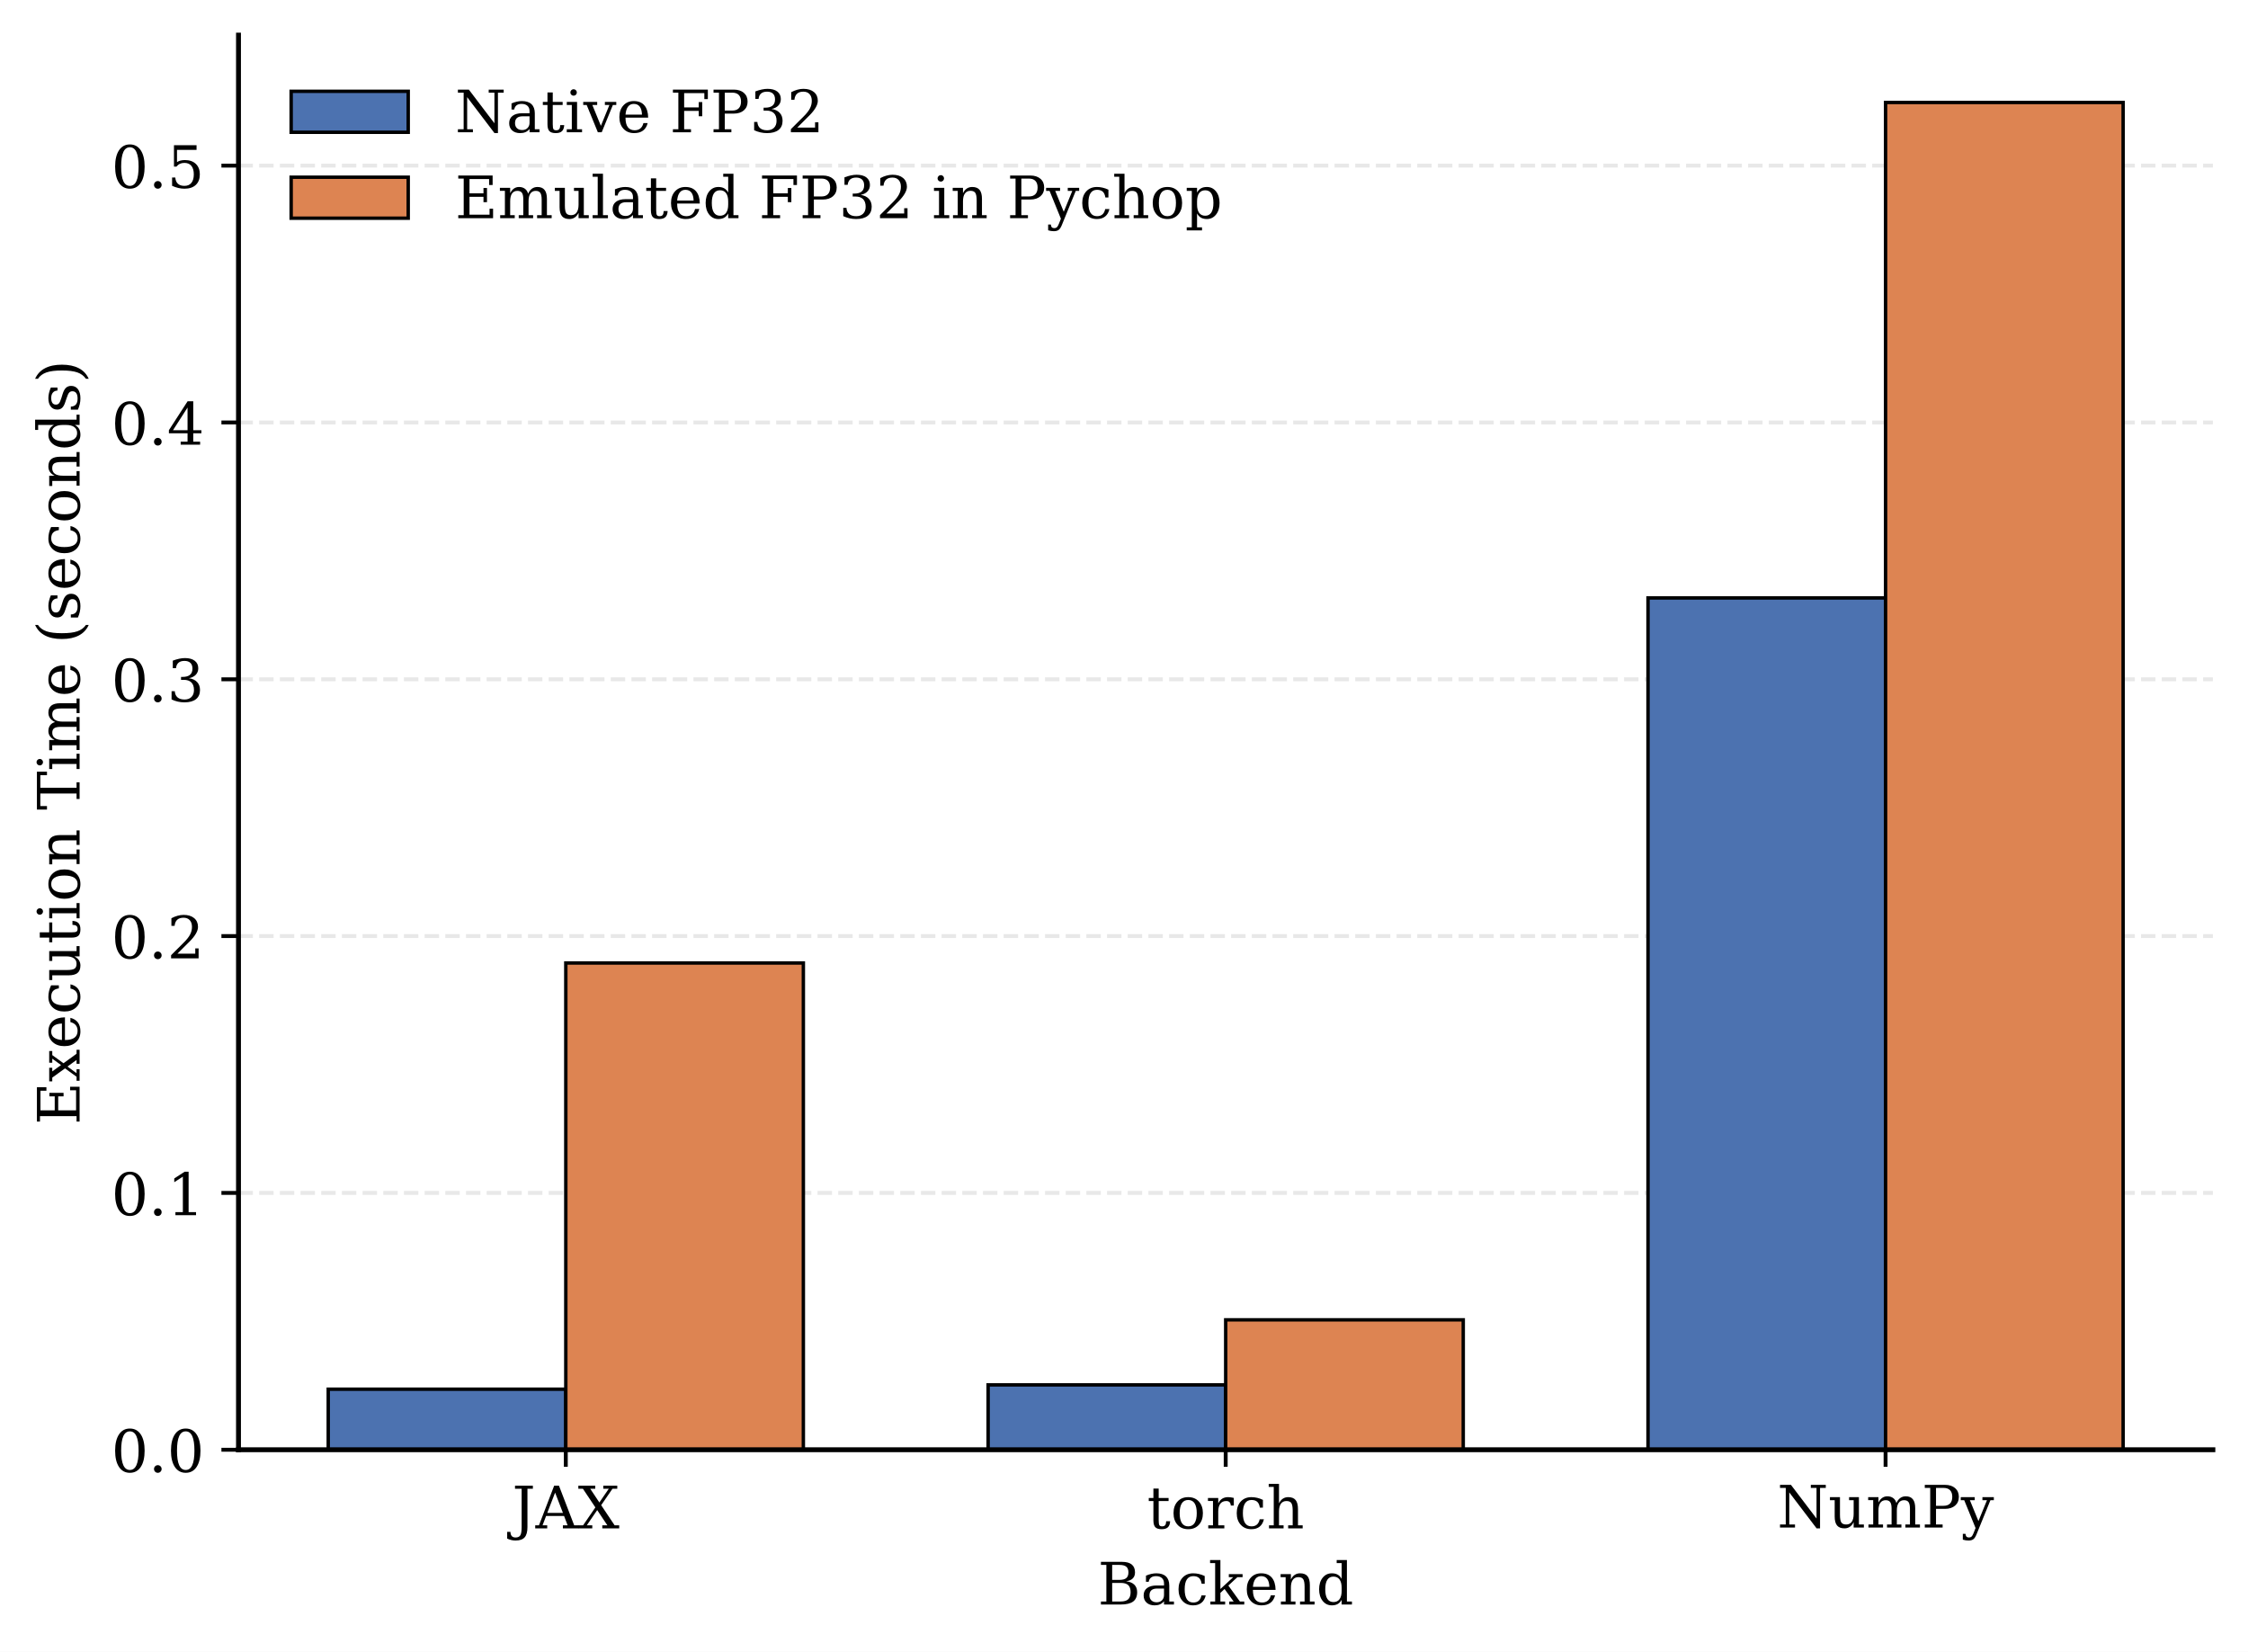
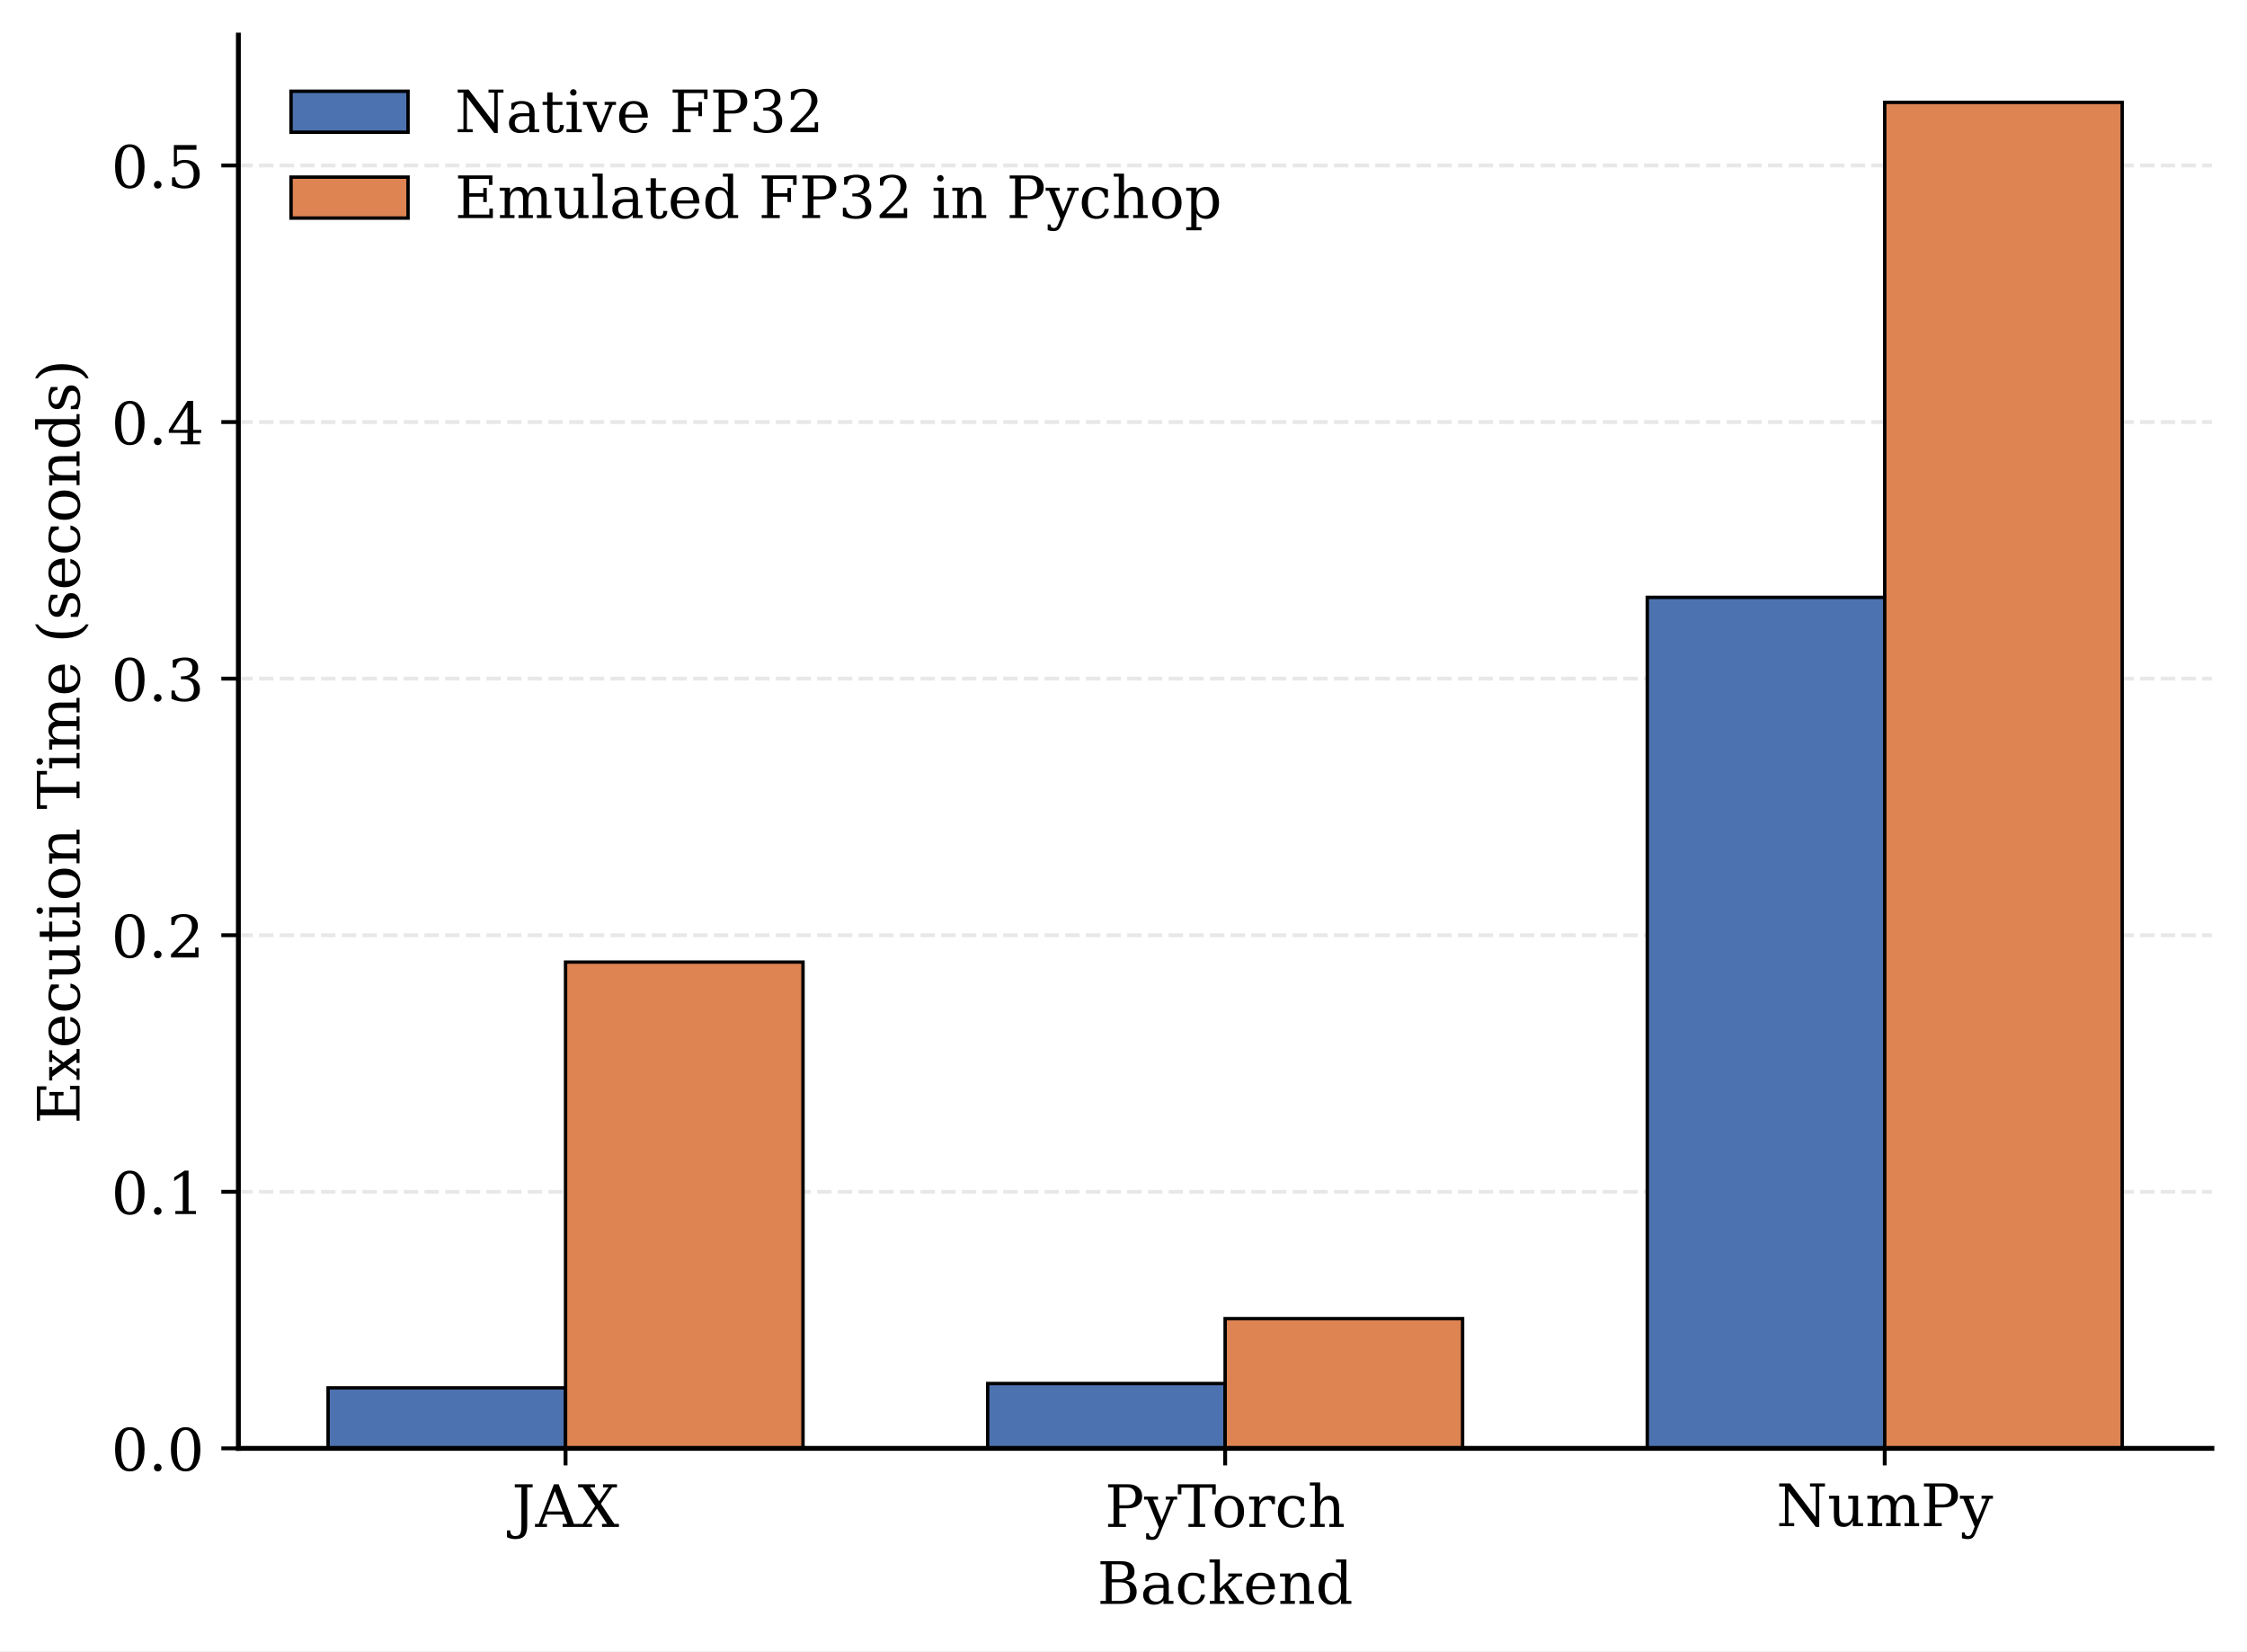
- <svg xmlns="http://www.w3.org/2000/svg" xmlns:xlink="http://www.w3.org/1999/xlink" width="460.907pt" height="338.636pt" viewBox="0 0 460.907 338.636" version="1.1">
+ <svg xmlns="http://www.w3.org/2000/svg" xmlns:xlink="http://www.w3.org/1999/xlink" width="460.907pt" height="338.687pt" viewBox="0 0 460.907 338.687" version="1.1">
  <defs>
    <style type="text/css">*{stroke-linejoin: round; stroke-linecap: butt}</style>
  </defs>
  <g id="figure_1">
    <g id="patch_1">
-       <path d="M 0 338.636  L 460.907 338.636  L 460.907 0  L 0 0  z " style="fill: #ffffff" />
+       <path d="M 0 338.687  L 460.907 338.687  L 460.907 0  L 0 0  z " style="fill: #ffffff" />
    </g>
    <g id="axes_1">
      <g id="patch_2">
-         <path d="M 48.898 297.209  L 453.707 297.209  L 453.707 7.2  L 48.898 7.2  z " style="fill: #ffffff" />
+         <path d="M 48.898 297.089  L 453.707 297.089  L 453.707 7.2  L 48.898 7.2  z " style="fill: #ffffff" />
      </g>
      <g id="matplotlib.axis_1">
        <g id="xtick_1">
          <g id="line2d_1">
            <defs>
-               <path id="m9c5b4230ce" d="M 0 0  L 0 3.5  " style="stroke: #000000; stroke-width: 0.8" />
-             </defs>
-             <g>
-               <use xlink:href="#m9c5b4230ce" x="116.005" y="297.209" style="stroke: #000000; stroke-width: 0.8" />
+               <path id="mca58762e42" d="M 0 0  L 0 3.5  " style="stroke: #000000; stroke-width: 0.8" />
+             </defs>
+             <g>
+               <use xlink:href="#mca58762e42" x="116.005" y="297.089" style="stroke: #000000; stroke-width: 0.8" />
            </g>
          </g>
          <g id="text_1">
-             <g transform="translate(104.9949 313.3269) scale(0.12 -0.12)">
+             <g transform="translate(104.9949 313.2069) scale(0.12 -0.12)">
              <defs>
                <path id="DejaVuSerif-4a" d="M -538 -1119  L -538 -384  L -181 -384  Q -172 -694 -34 -845  Q 103 -997 378 -997  Q 750 -997 897 -762  Q 1044 -528 1044 153  L 1044 4331  L 319 4331  L 319 4666  L 2272 4666  L 2272 4331  L 1678 4331  L 1678 128  Q 1678 -644 1368 -987  Q 1059 -1331 372 -1331  Q 150 -1331 -79 -1278  Q -309 -1225 -538 -1119  z " transform="scale(0.015625)" />
                <path id="DejaVuSerif-41" d="M 1281 1691  L 2994 1691  L 2138 3909  L 1281 1691  z M -38 0  L -38 331  L 372 331  L 2034 4666  L 2559 4666  L 4225 331  L 4684 331  L 4684 0  L 2988 0  L 2988 331  L 3506 331  L 3116 1356  L 1153 1356  L 763 331  L 1275 331  L 1275 0  L -38 0  z " transform="scale(0.015625)" />
                <path id="DejaVuSerif-58" d="M 2119 1997  L 978 331  L 1581 331  L 1581 0  L 38 0  L 38 331  L 575 331  L 1919 2291  L 556 4331  L 56 4331  L 56 4666  L 1906 4666  L 1906 4331  L 1356 4331  L 2356 2828  L 3384 4331  L 2784 4331  L 2784 4666  L 4313 4666  L 4313 4331  L 3788 4331  L 2553 2534  L 4025 331  L 4525 331  L 4525 0  L 2675 0  L 2675 331  L 3231 331  L 2119 1997  z " transform="scale(0.015625)" />
              </defs>
              <use xlink:href="#DejaVuSerif-4a" />
              <use xlink:href="#DejaVuSerif-41" transform="translate(40.08789 0)" />
              <use xlink:href="#DejaVuSerif-58" transform="translate(112.3047 0)" />
            </g>
          </g>
        </g>
        <g id="xtick_2">
          <g id="line2d_2">
            <g>
-               <use xlink:href="#m9c5b4230ce" x="251.302" y="297.209" style="stroke: #000000; stroke-width: 0.8" />
+               <use xlink:href="#mca58762e42" x="251.302" y="297.089" style="stroke: #000000; stroke-width: 0.8" />
            </g>
          </g>
          <g id="text_2">
-             <g transform="translate(235.1866 313.3269) scale(0.12 -0.12)">
-               <defs>
-                 <path id="DejaVuSerif-74" d="M 691 2988  L 184 2988  L 184 3322  L 691 3322  L 691 4353  L 1269 4353  L 1269 3322  L 2350 3322  L 2350 2988  L 1269 2988  L 1269 878  Q 1269 456 1350 337  Q 1431 219 1650 219  Q 1875 219 1978 351  Q 2081 484 2088 781  L 2522 781  Q 2497 328 2275 118  Q 2053 -91 1600 -91  Q 1103 -91 897 129  Q 691 350 691 878  L 691 2988  z " transform="scale(0.015625)" />
+             <g transform="translate(226.6337 313.2069) scale(0.12 -0.12)">
+               <defs>
+                 <path id="DejaVuSerif-50" d="M 1581 2375  L 2406 2375  Q 2872 2375 3115 2626  Q 3359 2878 3359 3353  Q 3359 3831 3115 4081  Q 2872 4331 2406 4331  L 1581 4331  L 1581 2375  z M 353 0  L 353 331  L 947 331  L 947 4331  L 353 4331  L 353 4666  L 2559 4666  Q 3259 4666 3668 4311  Q 4078 3956 4078 3353  Q 4078 2753 3668 2397  Q 3259 2041 2559 2041  L 1581 2041  L 1581 331  L 2303 331  L 2303 0  L 353 0  z " transform="scale(0.015625)" />
+                 <path id="DejaVuSerif-79" d="M 1381 -609  L 1600 -56  L 359 2988  L -19 2988  L -19 3322  L 1509 3322  L 1509 2988  L 978 2988  L 1913 703  L 2847 2988  L 2350 2988  L 2350 3322  L 3597 3322  L 3597 2988  L 3225 2988  L 1703 -750  Q 1547 -1138 1356 -1280  Q 1166 -1422 819 -1422  Q 672 -1422 517 -1397  Q 363 -1372 206 -1325  L 206 -691  L 500 -691  Q 519 -903 608 -995  Q 697 -1088 884 -1088  Q 1056 -1088 1161 -992  Q 1266 -897 1381 -609  z " transform="scale(0.015625)" />
+                 <path id="DejaVuSerif-54" d="M 1222 0  L 1222 331  L 1819 331  L 1819 4294  L 447 4294  L 447 3566  L 63 3566  L 63 4666  L 4206 4666  L 4206 3566  L 3822 3566  L 3822 4294  L 2450 4294  L 2450 331  L 3047 331  L 3047 0  L 1222 0  z " transform="scale(0.015625)" />
                <path id="DejaVuSerif-6f" d="M 1925 219  Q 2388 219 2623 584  Q 2859 950 2859 1663  Q 2859 2375 2623 2739  Q 2388 3103 1925 3103  Q 1463 3103 1227 2739  Q 991 2375 991 1663  Q 991 950 1228 584  Q 1466 219 1925 219  z M 1925 -91  Q 1200 -91 759 389  Q 319 869 319 1663  Q 319 2456 758 2934  Q 1197 3413 1925 3413  Q 2653 3413 3092 2934  Q 3531 2456 3531 1663  Q 3531 869 3092 389  Q 2653 -91 1925 -91  z " transform="scale(0.015625)" />
                <path id="DejaVuSerif-72" d="M 3059 3328  L 3059 2497  L 2728 2497  Q 2713 2744 2591 2866  Q 2469 2988 2234 2988  Q 1809 2988 1582 2694  Q 1356 2400 1356 1850  L 1356 331  L 2022 331  L 2022 0  L 263 0  L 263 331  L 781 331  L 781 2994  L 231 2994  L 231 3322  L 1356 3322  L 1356 2731  Q 1525 3078 1790 3245  Q 2056 3413 2438 3413  Q 2578 3413 2733 3391  Q 2888 3369 3059 3328  z " transform="scale(0.015625)" />
                <path id="DejaVuSerif-63" d="M 3291 997  Q 3169 466 2822 187  Q 2475 -91 1925 -91  Q 1200 -91 759 389  Q 319 869 319 1663  Q 319 2459 759 2936  Q 1200 3413 1925 3413  Q 2241 3413 2553 3339  Q 2866 3266 3181 3116  L 3181 2266  L 2847 2266  Q 2781 2703 2561 2903  Q 2341 3103 1931 3103  Q 1466 3103 1228 2742  Q 991 2381 991 1663  Q 991 944 1227 581  Q 1463 219 1931 219  Q 2303 219 2525 412  Q 2747 606 2828 997  L 3291 997  z " transform="scale(0.015625)" />
                <path id="DejaVuSerif-68" d="M 263 0  L 263 331  L 781 331  L 781 4531  L 231 4531  L 231 4863  L 1356 4863  L 1356 2731  Q 1516 3069 1770 3241  Q 2025 3413 2363 3413  Q 2913 3413 3172 3097  Q 3431 2781 3431 2113  L 3431 331  L 3944 331  L 3944 0  L 2356 0  L 2356 331  L 2853 331  L 2853 1931  Q 2853 2541 2704 2764  Q 2556 2988 2175 2988  Q 1775 2988 1565 2697  Q 1356 2406 1356 1850  L 1356 331  L 1856 331  L 1856 0  L 263 0  z " transform="scale(0.015625)" />
              </defs>
-               <use xlink:href="#DejaVuSerif-74" />
-               <use xlink:href="#DejaVuSerif-6f" transform="translate(40.18555 0)" />
-               <use xlink:href="#DejaVuSerif-72" transform="translate(100.3906 0)" />
-               <use xlink:href="#DejaVuSerif-63" transform="translate(148.1934 0)" />
-               <use xlink:href="#DejaVuSerif-68" transform="translate(204.1992 0)" />
+               <use xlink:href="#DejaVuSerif-50" />
+               <use xlink:href="#DejaVuSerif-79" transform="translate(67.28516 0)" />
+               <use xlink:href="#DejaVuSerif-54" transform="translate(123.7793 0)" />
+               <use xlink:href="#DejaVuSerif-6f" transform="translate(182.7285 0)" />
+               <use xlink:href="#DejaVuSerif-72" transform="translate(242.9336 0)" />
+               <use xlink:href="#DejaVuSerif-63" transform="translate(290.7363 0)" />
+               <use xlink:href="#DejaVuSerif-68" transform="translate(346.7422 0)" />
            </g>
          </g>
        </g>
        <g id="xtick_3">
          <g id="line2d_3">
            <g>
-               <use xlink:href="#m9c5b4230ce" x="386.599" y="297.209" style="stroke: #000000; stroke-width: 0.8" />
+               <use xlink:href="#mca58762e42" x="386.599" y="297.089" style="stroke: #000000; stroke-width: 0.8" />
            </g>
          </g>
          <g id="text_3">
-             <g transform="translate(364.3685 313.1562) scale(0.12 -0.12)">
+             <g transform="translate(364.3685 313.0362) scale(0.12 -0.12)">
              <defs>
                <path id="DejaVuSerif-4e" d="M 313 0  L 313 331  L 941 331  L 941 4331  L 313 4331  L 313 4666  L 1509 4666  L 4306 984  L 4306 4331  L 3681 4331  L 3681 4666  L 5319 4666  L 5319 4331  L 4691 4331  L 4691 -91  L 4313 -91  L 1325 3841  L 1325 331  L 1953 331  L 1953 0  L 313 0  z " transform="scale(0.015625)" />
                <path id="DejaVuSerif-75" d="M 2266 3322  L 3341 3322  L 3341 331  L 3884 331  L 3884 0  L 2766 0  L 2766 588  Q 2606 256 2353 82  Q 2100 -91 1766 -91  Q 1213 -91 952 223  Q 691 538 691 1209  L 691 2988  L 172 2988  L 172 3322  L 1269 3322  L 1269 1388  Q 1269 781 1417 556  Q 1566 331 1947 331  Q 2347 331 2556 625  Q 2766 919 2766 1478  L 2766 2988  L 2266 2988  L 2266 3322  z " transform="scale(0.015625)" />
                <path id="DejaVuSerif-6d" d="M 3316 2675  Q 3481 3041 3739 3227  Q 3997 3413 4341 3413  Q 4863 3413 5119 3089  Q 5375 2766 5375 2113  L 5375 331  L 5894 331  L 5894 0  L 4300 0  L 4300 331  L 4800 331  L 4800 2047  Q 4800 2556 4650 2772  Q 4500 2988 4153 2988  Q 3769 2988 3567 2697  Q 3366 2406 3366 1850  L 3366 331  L 3866 331  L 3866 0  L 2291 0  L 2291 331  L 2791 331  L 2791 2069  Q 2791 2566 2641 2777  Q 2491 2988 2144 2988  Q 1759 2988 1557 2697  Q 1356 2406 1356 1850  L 1356 331  L 1856 331  L 1856 0  L 263 0  L 263 331  L 781 331  L 781 2994  L 231 2994  L 231 3322  L 1356 3322  L 1356 2731  Q 1516 3063 1762 3238  Q 2009 3413 2322 3413  Q 2709 3413 2968 3220  Q 3228 3028 3316 2675  z " transform="scale(0.015625)" />
-                 <path id="DejaVuSerif-50" d="M 1581 2375  L 2406 2375  Q 2872 2375 3115 2626  Q 3359 2878 3359 3353  Q 3359 3831 3115 4081  Q 2872 4331 2406 4331  L 1581 4331  L 1581 2375  z M 353 0  L 353 331  L 947 331  L 947 4331  L 353 4331  L 353 4666  L 2559 4666  Q 3259 4666 3668 4311  Q 4078 3956 4078 3353  Q 4078 2753 3668 2397  Q 3259 2041 2559 2041  L 1581 2041  L 1581 331  L 2303 331  L 2303 0  L 353 0  z " transform="scale(0.015625)" />
-                 <path id="DejaVuSerif-79" d="M 1381 -609  L 1600 -56  L 359 2988  L -19 2988  L -19 3322  L 1509 3322  L 1509 2988  L 978 2988  L 1913 703  L 2847 2988  L 2350 2988  L 2350 3322  L 3597 3322  L 3597 2988  L 3225 2988  L 1703 -750  Q 1547 -1138 1356 -1280  Q 1166 -1422 819 -1422  Q 672 -1422 517 -1397  Q 363 -1372 206 -1325  L 206 -691  L 500 -691  Q 519 -903 608 -995  Q 697 -1088 884 -1088  Q 1056 -1088 1161 -992  Q 1266 -897 1381 -609  z " transform="scale(0.015625)" />
              </defs>
              <use xlink:href="#DejaVuSerif-4e" />
              <use xlink:href="#DejaVuSerif-75" transform="translate(87.5 0)" />
              <use xlink:href="#DejaVuSerif-6d" transform="translate(151.9043 0)" />
              <use xlink:href="#DejaVuSerif-50" transform="translate(246.7285 0)" />
              <use xlink:href="#DejaVuSerif-79" transform="translate(314.0137 0)" />
            </g>
          </g>
        </g>
        <g id="text_4">
-           <g transform="translate(225.0634 328.9406) scale(0.12 -0.12)">
+           <g transform="translate(225.0634 328.9912) scale(0.12 -0.12)">
            <defs>
              <path id="DejaVuSerif-42" d="M 1581 331  L 2516 331  Q 3078 331 3337 575  Q 3597 819 3597 1350  Q 3597 1878 3339 2120  Q 3081 2363 2516 2363  L 1581 2363  L 1581 331  z M 1581 2694  L 2375 2694  Q 2888 2694 3123 2891  Q 3359 3088 3359 3513  Q 3359 3941 3123 4136  Q 2888 4331 2375 4331  L 1581 4331  L 1581 2694  z M 353 0  L 353 331  L 947 331  L 947 4331  L 353 4331  L 353 4666  L 2656 4666  Q 3363 4666 3720 4377  Q 4078 4088 4078 3513  Q 4078 3097 3829 2850  Q 3581 2603 3103 2547  Q 3697 2472 4005 2167  Q 4313 1863 4313 1350  Q 4313 656 3875 328  Q 3438 0 2509 0  L 353 0  z " transform="scale(0.015625)" />
              <path id="DejaVuSerif-61" d="M 2547 1044  L 2547 1747  L 1806 1747  Q 1378 1747 1168 1562  Q 959 1378 959 997  Q 959 650 1171 447  Q 1384 244 1747 244  Q 2106 244 2326 466  Q 2547 688 2547 1044  z M 3122 2075  L 3122 331  L 3634 331  L 3634 0  L 2547 0  L 2547 359  Q 2356 128 2106 18  Q 1856 -91 1522 -91  Q 969 -91 644 203  Q 319 497 319 997  Q 319 1513 691 1797  Q 1063 2081 1741 2081  L 2547 2081  L 2547 2309  Q 2547 2688 2317 2895  Q 2088 3103 1672 3103  Q 1328 3103 1125 2947  Q 922 2791 872 2484  L 575 2484  L 575 3156  Q 875 3284 1158 3348  Q 1441 3413 1709 3413  Q 2400 3413 2761 3070  Q 3122 2728 3122 2075  z " transform="scale(0.015625)" />
              <path id="DejaVuSerif-6b" d="M 1831 0  L 219 0  L 219 331  L 738 331  L 738 4531  L 184 4531  L 184 4863  L 1313 4863  L 1313 1697  L 2713 2988  L 2234 2988  L 2234 3322  L 3738 3322  L 3738 2988  L 3169 2988  L 2181 2075  L 3444 331  L 3922 331  L 3922 0  L 2284 0  L 2284 331  L 2759 331  L 1766 1697  L 1313 1275  L 1313 331  L 1831 331  L 1831 0  z " transform="scale(0.015625)" />
              <path id="DejaVuSerif-65" d="M 3469 1600  L 991 1600  L 991 1575  Q 991 903 1244 561  Q 1497 219 1991 219  Q 2369 219 2611 417  Q 2853 616 2950 1006  L 3413 1006  Q 3275 459 2904 184  Q 2534 -91 1931 -91  Q 1203 -91 761 389  Q 319 869 319 1663  Q 319 2450 753 2931  Q 1188 3413 1894 3413  Q 2647 3413 3050 2948  Q 3453 2484 3469 1600  z M 2791 1931  Q 2772 2513 2545 2808  Q 2319 3103 1894 3103  Q 1497 3103 1269 2806  Q 1041 2509 991 1931  L 2791 1931  z " transform="scale(0.015625)" />
              <path id="DejaVuSerif-6e" d="M 263 0  L 263 331  L 781 331  L 781 2988  L 231 2988  L 231 3322  L 1356 3322  L 1356 2731  Q 1516 3069 1770 3241  Q 2025 3413 2363 3413  Q 2913 3413 3172 3097  Q 3431 2781 3431 2113  L 3431 331  L 3944 331  L 3944 0  L 2356 0  L 2356 331  L 2853 331  L 2853 1931  Q 2853 2541 2703 2767  Q 2553 2994 2175 2994  Q 1775 2994 1565 2701  Q 1356 2409 1356 1850  L 1356 331  L 1856 331  L 1856 0  L 263 0  z " transform="scale(0.015625)" />
              <path id="DejaVuSerif-64" d="M 3359 331  L 3909 331  L 3909 0  L 2784 0  L 2784 519  Q 2616 206 2355 57  Q 2094 -91 1709 -91  Q 1097 -91 708 395  Q 319 881 319 1663  Q 319 2444 706 2928  Q 1094 3413 1709 3413  Q 2094 3413 2355 3264  Q 2616 3116 2784 2803  L 2784 4531  L 2241 4531  L 2241 4863  L 3359 4863  L 3359 331  z M 2784 1497  L 2784 1825  Q 2784 2422 2554 2737  Q 2325 3053 1888 3053  Q 1444 3053 1217 2703  Q 991 2353 991 1663  Q 991 975 1217 622  Q 1444 269 1888 269  Q 2325 269 2554 583  Q 2784 897 2784 1497  z " transform="scale(0.015625)" />
            </defs>
            <use xlink:href="#DejaVuSerif-42" />
            <use xlink:href="#DejaVuSerif-61" transform="translate(73.48633 0)" />
            <use xlink:href="#DejaVuSerif-63" transform="translate(133.1055 0)" />
            <use xlink:href="#DejaVuSerif-6b" transform="translate(189.1113 0)" />
            <use xlink:href="#DejaVuSerif-65" transform="translate(249.707 0)" />
            <use xlink:href="#DejaVuSerif-6e" transform="translate(308.8867 0)" />
            <use xlink:href="#DejaVuSerif-64" transform="translate(373.291 0)" />
          </g>
        </g>
      </g>
      <g id="matplotlib.axis_2">
        <g id="ytick_1">
          <g id="line2d_4">
-             <path d="M 48.898 297.209  L 453.707 297.209  " clip-path="url(#p62192703bf)" style="fill: none; stroke-dasharray: 2.96,1.28; stroke-dashoffset: 0; stroke: #b0b0b0; stroke-opacity: 0.3; stroke-width: 0.8" />
+             <path d="M 48.898 297.089  L 453.707 297.089  " clip-path="url(#p56935d46c3)" style="fill: none; stroke-dasharray: 2.96,1.28; stroke-dashoffset: 0; stroke: #b0b0b0; stroke-opacity: 0.3; stroke-width: 0.8" />
          </g>
          <g id="line2d_5">
            <defs>
-               <path id="m3612849a35" d="M 0 0  L -3.5 0  " style="stroke: #000000; stroke-width: 0.8" />
-             </defs>
-             <g>
-               <use xlink:href="#m3612849a35" x="48.898" y="297.209" style="stroke: #000000; stroke-width: 0.8" />
+               <path id="mc670179c42" d="M 0 0  L -3.5 0  " style="stroke: #000000; stroke-width: 0.8" />
+             </defs>
+             <g>
+               <use xlink:href="#mc670179c42" x="48.898" y="297.089" style="stroke: #000000; stroke-width: 0.8" />
            </g>
          </g>
          <g id="text_5">
-             <g transform="translate(22.81375 301.7678) scale(0.12 -0.12)">
+             <g transform="translate(22.81375 301.6478) scale(0.12 -0.12)">
              <defs>
                <path id="DejaVuSerif-30" d="M 2034 219  Q 2513 219 2750 744  Q 2988 1269 2988 2328  Q 2988 3391 2750 3916  Q 2513 4441 2034 4441  Q 1556 4441 1318 3916  Q 1081 3391 1081 2328  Q 1081 1269 1318 744  Q 1556 219 2034 219  z M 2034 -91  Q 1275 -91 848 546  Q 422 1184 422 2328  Q 422 3475 848 4112  Q 1275 4750 2034 4750  Q 2797 4750 3222 4112  Q 3647 3475 3647 2328  Q 3647 1184 3222 546  Q 2797 -91 2034 -91  z " transform="scale(0.015625)" />
                <path id="DejaVuSerif-2e" d="M 603 325  Q 603 500 722 622  Q 841 744 1019 744  Q 1191 744 1312 622  Q 1434 500 1434 325  Q 1434 153 1312 31  Q 1191 -91 1019 -91  Q 841 -91 722 29  Q 603 150 603 325  z " transform="scale(0.015625)" />
              </defs>
              <use xlink:href="#DejaVuSerif-30" />
              <use xlink:href="#DejaVuSerif-2e" transform="translate(63.62305 0)" />
              <use xlink:href="#DejaVuSerif-30" transform="translate(95.41016 0)" />
            </g>
          </g>
        </g>
        <g id="ytick_2">
          <g id="line2d_6">
-             <path d="M 48.898 244.558  L 453.707 244.558  " clip-path="url(#p62192703bf)" style="fill: none; stroke-dasharray: 2.96,1.28; stroke-dashoffset: 0; stroke: #b0b0b0; stroke-opacity: 0.3; stroke-width: 0.8" />
+             <path d="M 48.898 244.46  L 453.707 244.46  " clip-path="url(#p56935d46c3)" style="fill: none; stroke-dasharray: 2.96,1.28; stroke-dashoffset: 0; stroke: #b0b0b0; stroke-opacity: 0.3; stroke-width: 0.8" />
          </g>
          <g id="line2d_7">
            <g>
-               <use xlink:href="#m3612849a35" x="48.898" y="244.558" style="stroke: #000000; stroke-width: 0.8" />
+               <use xlink:href="#mc670179c42" x="48.898" y="244.46" style="stroke: #000000; stroke-width: 0.8" />
            </g>
          </g>
          <g id="text_6">
-             <g transform="translate(22.81375 249.1174) scale(0.12 -0.12)">
+             <g transform="translate(22.81375 249.0192) scale(0.12 -0.12)">
              <defs>
                <path id="DejaVuSerif-31" d="M 909 0  L 909 331  L 1722 331  L 1722 4213  L 781 3603  L 781 4013  L 1919 4750  L 2350 4750  L 2350 331  L 3163 331  L 3163 0  L 909 0  z " transform="scale(0.015625)" />
              </defs>
              <use xlink:href="#DejaVuSerif-30" />
              <use xlink:href="#DejaVuSerif-2e" transform="translate(63.62305 0)" />
              <use xlink:href="#DejaVuSerif-31" transform="translate(95.41016 0)" />
            </g>
          </g>
        </g>
        <g id="ytick_3">
          <g id="line2d_8">
-             <path d="M 48.898 191.908  L 453.707 191.908  " clip-path="url(#p62192703bf)" style="fill: none; stroke-dasharray: 2.96,1.28; stroke-dashoffset: 0; stroke: #b0b0b0; stroke-opacity: 0.3; stroke-width: 0.8" />
+             <path d="M 48.898 191.831  L 453.707 191.831  " clip-path="url(#p56935d46c3)" style="fill: none; stroke-dasharray: 2.96,1.28; stroke-dashoffset: 0; stroke: #b0b0b0; stroke-opacity: 0.3; stroke-width: 0.8" />
          </g>
          <g id="line2d_9">
            <g>
-               <use xlink:href="#m3612849a35" x="48.898" y="191.908" style="stroke: #000000; stroke-width: 0.8" />
+               <use xlink:href="#mc670179c42" x="48.898" y="191.831" style="stroke: #000000; stroke-width: 0.8" />
            </g>
          </g>
          <g id="text_7">
-             <g transform="translate(22.81375 196.4669) scale(0.12 -0.12)">
+             <g transform="translate(22.81375 196.3905) scale(0.12 -0.12)">
              <defs>
                <path id="DejaVuSerif-32" d="M 819 3553  L 469 3553  L 469 4384  Q 803 4563 1142 4656  Q 1481 4750 1806 4750  Q 2534 4750 2956 4397  Q 3378 4044 3378 3438  Q 3378 2753 2422 1800  Q 2347 1728 2309 1691  L 1131 513  L 3078 513  L 3078 1088  L 3444 1088  L 3444 0  L 434 0  L 434 341  L 1850 1753  Q 2319 2222 2519 2614  Q 2719 3006 2719 3438  Q 2719 3909 2473 4175  Q 2228 4441 1797 4441  Q 1350 4441 1106 4219  Q 863 3997 819 3553  z " transform="scale(0.015625)" />
              </defs>
              <use xlink:href="#DejaVuSerif-30" />
              <use xlink:href="#DejaVuSerif-2e" transform="translate(63.62305 0)" />
              <use xlink:href="#DejaVuSerif-32" transform="translate(95.41016 0)" />
            </g>
          </g>
        </g>
        <g id="ytick_4">
          <g id="line2d_10">
-             <path d="M 48.898 139.257  L 453.707 139.257  " clip-path="url(#p62192703bf)" style="fill: none; stroke-dasharray: 2.96,1.28; stroke-dashoffset: 0; stroke: #b0b0b0; stroke-opacity: 0.3; stroke-width: 0.8" />
+             <path d="M 48.898 139.203  L 453.707 139.203  " clip-path="url(#p56935d46c3)" style="fill: none; stroke-dasharray: 2.96,1.28; stroke-dashoffset: 0; stroke: #b0b0b0; stroke-opacity: 0.3; stroke-width: 0.8" />
          </g>
          <g id="line2d_11">
            <g>
-               <use xlink:href="#m3612849a35" x="48.898" y="139.257" style="stroke: #000000; stroke-width: 0.8" />
+               <use xlink:href="#mc670179c42" x="48.898" y="139.203" style="stroke: #000000; stroke-width: 0.8" />
            </g>
          </g>
          <g id="text_8">
-             <g transform="translate(22.81375 143.8165) scale(0.12 -0.12)">
+             <g transform="translate(22.81375 143.7619) scale(0.12 -0.12)">
              <defs>
                <path id="DejaVuSerif-33" d="M 622 4469  Q 988 4606 1323 4678  Q 1659 4750 1953 4750  Q 2638 4750 3022 4454  Q 3406 4159 3406 3634  Q 3406 3213 3140 2930  Q 2875 2647 2388 2547  Q 2963 2466 3280 2130  Q 3597 1794 3597 1259  Q 3597 606 3158 257  Q 2719 -91 1894 -91  Q 1528 -91 1179 -12  Q 831 66 488 225  L 488 1131  L 838 1131  Q 869 681 1141 450  Q 1413 219 1906 219  Q 2384 219 2661 495  Q 2938 772 2938 1253  Q 2938 1803 2653 2086  Q 2369 2369 1819 2369  L 1522 2369  L 1522 2688  L 1678 2688  Q 2225 2688 2498 2914  Q 2772 3141 2772 3597  Q 2772 4006 2547 4223  Q 2322 4441 1900 4441  Q 1478 4441 1245 4241  Q 1013 4041 972 3647  L 622 3647  L 622 4469  z " transform="scale(0.015625)" />
              </defs>
              <use xlink:href="#DejaVuSerif-30" />
              <use xlink:href="#DejaVuSerif-2e" transform="translate(63.62305 0)" />
              <use xlink:href="#DejaVuSerif-33" transform="translate(95.41016 0)" />
            </g>
          </g>
        </g>
        <g id="ytick_5">
          <g id="line2d_12">
-             <path d="M 48.898 86.607  L 453.707 86.607  " clip-path="url(#p62192703bf)" style="fill: none; stroke-dasharray: 2.96,1.28; stroke-dashoffset: 0; stroke: #b0b0b0; stroke-opacity: 0.3; stroke-width: 0.8" />
+             <path d="M 48.898 86.574  L 453.707 86.574  " clip-path="url(#p56935d46c3)" style="fill: none; stroke-dasharray: 2.96,1.28; stroke-dashoffset: 0; stroke: #b0b0b0; stroke-opacity: 0.3; stroke-width: 0.8" />
          </g>
          <g id="line2d_13">
            <g>
-               <use xlink:href="#m3612849a35" x="48.898" y="86.607" style="stroke: #000000; stroke-width: 0.8" />
+               <use xlink:href="#mc670179c42" x="48.898" y="86.574" style="stroke: #000000; stroke-width: 0.8" />
            </g>
          </g>
          <g id="text_9">
-             <g transform="translate(22.81375 91.16607) scale(0.12 -0.12)">
+             <g transform="translate(22.81375 91.13321) scale(0.12 -0.12)">
              <defs>
                <path id="DejaVuSerif-34" d="M 2234 1581  L 2234 4063  L 641 1581  L 2234 1581  z M 3609 0  L 1484 0  L 1484 331  L 2234 331  L 2234 1247  L 197 1247  L 197 1588  L 2241 4750  L 2859 4750  L 2859 1581  L 3750 1581  L 3750 1247  L 2859 1247  L 2859 331  L 3609 331  L 3609 0  z " transform="scale(0.015625)" />
              </defs>
              <use xlink:href="#DejaVuSerif-30" />
              <use xlink:href="#DejaVuSerif-2e" transform="translate(63.62305 0)" />
              <use xlink:href="#DejaVuSerif-34" transform="translate(95.41016 0)" />
            </g>
          </g>
        </g>
        <g id="ytick_6">
          <g id="line2d_14">
-             <path d="M 48.898 33.957  L 453.707 33.957  " clip-path="url(#p62192703bf)" style="fill: none; stroke-dasharray: 2.96,1.28; stroke-dashoffset: 0; stroke: #b0b0b0; stroke-opacity: 0.3; stroke-width: 0.8" />
+             <path d="M 48.898 33.945  L 453.707 33.945  " clip-path="url(#p56935d46c3)" style="fill: none; stroke-dasharray: 2.96,1.28; stroke-dashoffset: 0; stroke: #b0b0b0; stroke-opacity: 0.3; stroke-width: 0.8" />
          </g>
          <g id="line2d_15">
            <g>
-               <use xlink:href="#m3612849a35" x="48.898" y="33.957" style="stroke: #000000; stroke-width: 0.8" />
+               <use xlink:href="#mc670179c42" x="48.898" y="33.945" style="stroke: #000000; stroke-width: 0.8" />
            </g>
          </g>
          <g id="text_10">
-             <g transform="translate(22.81375 38.51563) scale(0.12 -0.12)">
+             <g transform="translate(22.81375 38.50456) scale(0.12 -0.12)">
              <defs>
                <path id="DejaVuSerif-35" d="M 3219 4666  L 3219 4153  L 1081 4153  L 1081 2816  Q 1244 2928 1461 2984  Q 1678 3041 1947 3041  Q 2703 3041 3140 2622  Q 3578 2203 3578 1478  Q 3578 738 3136 323  Q 2694 -91 1894 -91  Q 1572 -91 1234 -12  Q 897 66 544 225  L 544 1131  L 897 1131  Q 925 688 1179 453  Q 1434 219 1894 219  Q 2388 219 2653 544  Q 2919 869 2919 1478  Q 2919 2084 2655 2407  Q 2391 2731 1894 2731  Q 1613 2731 1398 2631  Q 1184 2531 1019 2322  L 750 2322  L 750 4666  L 3219 4666  z " transform="scale(0.015625)" />
              </defs>
              <use xlink:href="#DejaVuSerif-30" />
              <use xlink:href="#DejaVuSerif-2e" transform="translate(63.62305 0)" />
              <use xlink:href="#DejaVuSerif-35" transform="translate(95.41016 0)" />
            </g>
          </g>
        </g>
        <g id="text_11">
-           <g transform="translate(16.31812 230.5944) rotate(-90) scale(0.12 -0.12)">
+           <g transform="translate(16.31812 230.5344) rotate(-90) scale(0.12 -0.12)">
            <defs>
              <path id="DejaVuSerif-45" d="M 353 0  L 353 331  L 947 331  L 947 4331  L 353 4331  L 353 4666  L 4109 4666  L 4109 3628  L 3725 3628  L 3725 4281  L 1581 4281  L 1581 2719  L 3109 2719  L 3109 3303  L 3494 3303  L 3494 1753  L 3109 1753  L 3109 2338  L 1581 2338  L 1581 384  L 3775 384  L 3775 1038  L 4159 1038  L 4159 0  L 353 0  z " transform="scale(0.015625)" />
              <path id="DejaVuSerif-78" d="M 1863 2028  L 2559 2988  L 2113 2988  L 2113 3322  L 3391 3322  L 3391 2988  L 2950 2988  L 2059 1759  L 3097 331  L 3531 331  L 3531 0  L 1997 0  L 1997 331  L 2419 331  L 1697 1325  L 972 331  L 1403 331  L 1403 0  L 141 0  L 141 331  L 581 331  L 1497 1594  L 488 2988  L 78 2988  L 78 3322  L 1563 3322  L 1563 2988  L 1166 2988  L 1863 2028  z " transform="scale(0.015625)" />
+               <path id="DejaVuSerif-74" d="M 691 2988  L 184 2988  L 184 3322  L 691 3322  L 691 4353  L 1269 4353  L 1269 3322  L 2350 3322  L 2350 2988  L 1269 2988  L 1269 878  Q 1269 456 1350 337  Q 1431 219 1650 219  Q 1875 219 1978 351  Q 2081 484 2088 781  L 2522 781  Q 2497 328 2275 118  Q 2053 -91 1600 -91  Q 1103 -91 897 129  Q 691 350 691 878  L 691 2988  z " transform="scale(0.015625)" />
              <path id="DejaVuSerif-69" d="M 622 4353  Q 622 4497 726 4603  Q 831 4709 978 4709  Q 1122 4709 1226 4603  Q 1331 4497 1331 4353  Q 1331 4206 1228 4103  Q 1125 4000 978 4000  Q 831 4000 726 4103  Q 622 4206 622 4353  z M 1356 331  L 1900 331  L 1900 0  L 231 0  L 231 331  L 781 331  L 781 2988  L 231 2988  L 231 3322  L 1356 3322  L 1356 331  z " transform="scale(0.015625)" />
              <path id="DejaVuSerif-20" transform="scale(0.015625)" />
-               <path id="DejaVuSerif-54" d="M 1222 0  L 1222 331  L 1819 331  L 1819 4294  L 447 4294  L 447 3566  L 63 3566  L 63 4666  L 4206 4666  L 4206 3566  L 3822 3566  L 3822 4294  L 2450 4294  L 2450 331  L 3047 331  L 3047 0  L 1222 0  z " transform="scale(0.015625)" />
              <path id="DejaVuSerif-28" d="M 2041 -997  Q 1281 -656 893 83  Q 506 822 506 1931  Q 506 3044 893 3783  Q 1281 4522 2041 4863  L 2041 4556  Q 1559 4225 1350 3623  Q 1141 3022 1141 1931  Q 1141 844 1350 242  Q 1559 -359 2041 -691  L 2041 -997  z " transform="scale(0.015625)" />
              <path id="DejaVuSerif-73" d="M 359 184  L 359 959  L 691 959  Q 703 588 923 403  Q 1144 219 1575 219  Q 1963 219 2166 364  Q 2369 509 2369 788  Q 2369 1006 2220 1140  Q 2072 1275 1594 1428  L 1178 1569  Q 750 1706 558 1912  Q 366 2119 366 2438  Q 366 2894 700 3153  Q 1034 3413 1625 3413  Q 1888 3413 2178 3344  Q 2469 3275 2778 3144  L 2778 2419  L 2447 2419  Q 2434 2741 2221 2922  Q 2009 3103 1644 3103  Q 1281 3103 1095 2975  Q 909 2847 909 2591  Q 909 2381 1050 2254  Q 1191 2128 1613 1997  L 2069 1856  Q 2541 1709 2748 1489  Q 2956 1269 2956 922  Q 2956 450 2595 179  Q 2234 -91 1600 -91  Q 1278 -91 972 -22  Q 666 47 359 184  z " transform="scale(0.015625)" />
              <path id="DejaVuSerif-29" d="M 453 -997  L 453 -691  Q 934 -359 1145 242  Q 1356 844 1356 1931  Q 1356 3022 1145 3623  Q 934 4225 453 4556  L 453 4863  Q 1216 4522 1603 3783  Q 1991 3044 1991 1931  Q 1991 822 1603 83  Q 1216 -656 453 -997  z " transform="scale(0.015625)" />
            </defs>
            <use xlink:href="#DejaVuSerif-45" />
            <use xlink:href="#DejaVuSerif-78" transform="translate(72.99805 0)" />
            <use xlink:href="#DejaVuSerif-65" transform="translate(129.3945 0)" />
            <use xlink:href="#DejaVuSerif-63" transform="translate(188.5742 0)" />
            <use xlink:href="#DejaVuSerif-75" transform="translate(244.5801 0)" />
            <use xlink:href="#DejaVuSerif-74" transform="translate(308.9844 0)" />
            <use xlink:href="#DejaVuSerif-69" transform="translate(349.1699 0)" />
            <use xlink:href="#DejaVuSerif-6f" transform="translate(381.1523 0)" />
            <use xlink:href="#DejaVuSerif-6e" transform="translate(441.3574 0)" />
            <use xlink:href="#DejaVuSerif-20" transform="translate(505.7617 0)" />
            <use xlink:href="#DejaVuSerif-54" transform="translate(537.5488 0)" />
            <use xlink:href="#DejaVuSerif-69" transform="translate(604.248 0)" />
            <use xlink:href="#DejaVuSerif-6d" transform="translate(636.2305 0)" />
            <use xlink:href="#DejaVuSerif-65" transform="translate(731.0547 0)" />
            <use xlink:href="#DejaVuSerif-20" transform="translate(790.2344 0)" />
            <use xlink:href="#DejaVuSerif-28" transform="translate(822.0215 0)" />
            <use xlink:href="#DejaVuSerif-73" transform="translate(861.0352 0)" />
            <use xlink:href="#DejaVuSerif-65" transform="translate(912.3535 0)" />
            <use xlink:href="#DejaVuSerif-63" transform="translate(971.5332 0)" />
            <use xlink:href="#DejaVuSerif-6f" transform="translate(1027.539 0)" />
            <use xlink:href="#DejaVuSerif-6e" transform="translate(1087.744 0)" />
            <use xlink:href="#DejaVuSerif-64" transform="translate(1152.148 0)" />
            <use xlink:href="#DejaVuSerif-73" transform="translate(1216.162 0)" />
            <use xlink:href="#DejaVuSerif-29" transform="translate(1267.48 0)" />
          </g>
        </g>
      </g>
      <g id="patch_3">
-         <path d="M 67.298 297.209  L 116.005 297.209  L 116.005 284.792  L 67.298 284.792  z " clip-path="url(#p62192703bf)" style="fill: #4c72b0; stroke: #000000; stroke-width: 0.7; stroke-linejoin: miter" />
+         <path d="M 67.298 297.089  L 116.005 297.089  L 116.005 284.677  L 67.298 284.677  z " clip-path="url(#p56935d46c3)" style="fill: #4c72b0; stroke: #000000; stroke-width: 0.7; stroke-linejoin: miter" />
      </g>
      <g id="patch_4">
-         <path d="M 202.595 297.209  L 251.302 297.209  L 251.302 283.909  L 202.595 283.909  z " clip-path="url(#p62192703bf)" style="fill: #4c72b0; stroke: #000000; stroke-width: 0.7; stroke-linejoin: miter" />
+         <path d="M 202.595 297.089  L 251.302 297.089  L 251.302 283.795  L 202.595 283.795  z " clip-path="url(#p56935d46c3)" style="fill: #4c72b0; stroke: #000000; stroke-width: 0.7; stroke-linejoin: miter" />
      </g>
      <g id="patch_5">
-         <path d="M 337.892 297.209  L 386.599 297.209  L 386.599 122.585  L 337.892 122.585  z " clip-path="url(#p62192703bf)" style="fill: #4c72b0; stroke: #000000; stroke-width: 0.7; stroke-linejoin: miter" />
+         <path d="M 337.892 297.089  L 386.599 297.089  L 386.599 122.537  L 337.892 122.537  z " clip-path="url(#p56935d46c3)" style="fill: #4c72b0; stroke: #000000; stroke-width: 0.7; stroke-linejoin: miter" />
      </g>
      <g id="patch_6">
-         <path d="M 116.005 297.209  L 164.712 297.209  L 164.712 197.42  L 116.005 197.42  z " clip-path="url(#p62192703bf)" style="fill: #dd8452; stroke: #000000; stroke-width: 0.7; stroke-linejoin: miter" />
+         <path d="M 116.005 297.089  L 164.712 297.089  L 164.712 197.342  L 116.005 197.342  z " clip-path="url(#p56935d46c3)" style="fill: #dd8452; stroke: #000000; stroke-width: 0.7; stroke-linejoin: miter" />
      </g>
      <g id="patch_7">
-         <path d="M 251.302 297.209  L 300.009 297.209  L 300.009 270.582  L 251.302 270.582  z " clip-path="url(#p62192703bf)" style="fill: #dd8452; stroke: #000000; stroke-width: 0.7; stroke-linejoin: miter" />
+         <path d="M 251.302 297.089  L 300.009 297.089  L 300.009 270.473  L 251.302 270.473  z " clip-path="url(#p56935d46c3)" style="fill: #dd8452; stroke: #000000; stroke-width: 0.7; stroke-linejoin: miter" />
      </g>
      <g id="patch_8">
-         <path d="M 386.599 297.209  L 435.306 297.209  L 435.306 21.01  L 386.599 21.01  z " clip-path="url(#p62192703bf)" style="fill: #dd8452; stroke: #000000; stroke-width: 0.7; stroke-linejoin: miter" />
+         <path d="M 386.599 297.089  L 435.306 297.089  L 435.306 21.004  L 386.599 21.004  z " clip-path="url(#p56935d46c3)" style="fill: #dd8452; stroke: #000000; stroke-width: 0.7; stroke-linejoin: miter" />
      </g>
      <g id="patch_9">
-         <path d="M 48.898 297.209  L 48.898 7.2  " style="fill: none; stroke: #000000; stroke-linejoin: miter; stroke-linecap: square" />
+         <path d="M 48.898 297.089  L 48.898 7.2  " style="fill: none; stroke: #000000; stroke-linejoin: miter; stroke-linecap: square" />
      </g>
      <g id="patch_10">
-         <path d="M 48.898 297.209  L 453.707 297.209  " style="fill: none; stroke: #000000; stroke-linejoin: miter; stroke-linecap: square" />
+         <path d="M 48.898 297.089  L 453.707 297.089  " style="fill: none; stroke: #000000; stroke-linejoin: miter; stroke-linecap: square" />
      </g>
      <g id="legend_1">
        <g id="patch_11">
          <path d="M 59.697 27.118  L 83.698 27.118  L 83.698 18.718  L 59.697 18.718  z " style="fill: #4c72b0; stroke: #000000; stroke-width: 0.7; stroke-linejoin: miter" />
        </g>
        <g id="text_12">
          <g transform="translate(93.2975 27.11812) scale(0.12 -0.12)">
            <defs>
              <path id="DejaVuSerif-76" d="M 1581 0  L 359 2988  L -19 2988  L -19 3322  L 1509 3322  L 1509 2988  L 978 2988  L 1913 703  L 2847 2988  L 2350 2988  L 2350 3322  L 3597 3322  L 3597 2988  L 3225 2988  L 2003 0  L 1581 0  z " transform="scale(0.015625)" />
              <path id="DejaVuSerif-46" d="M 353 0  L 353 331  L 947 331  L 947 4331  L 353 4331  L 353 4666  L 4172 4666  L 4172 3628  L 3788 3628  L 3788 4281  L 1581 4281  L 1581 2719  L 3175 2719  L 3175 3303  L 3559 3303  L 3559 1753  L 3175 1753  L 3175 2338  L 1581 2338  L 1581 331  L 2328 331  L 2328 0  L 353 0  z " transform="scale(0.015625)" />
            </defs>
            <use xlink:href="#DejaVuSerif-4e" />
            <use xlink:href="#DejaVuSerif-61" transform="translate(87.5 0)" />
            <use xlink:href="#DejaVuSerif-74" transform="translate(147.1191 0)" />
            <use xlink:href="#DejaVuSerif-69" transform="translate(187.3047 0)" />
            <use xlink:href="#DejaVuSerif-76" transform="translate(219.2871 0)" />
            <use xlink:href="#DejaVuSerif-65" transform="translate(275.7812 0)" />
            <use xlink:href="#DejaVuSerif-20" transform="translate(334.9609 0)" />
            <use xlink:href="#DejaVuSerif-46" transform="translate(366.748 0)" />
            <use xlink:href="#DejaVuSerif-50" transform="translate(436.1328 0)" />
            <use xlink:href="#DejaVuSerif-33" transform="translate(503.418 0)" />
            <use xlink:href="#DejaVuSerif-32" transform="translate(567.041 0)" />
          </g>
        </g>
        <g id="patch_12">
          <path d="M 59.697 44.732  L 83.698 44.732  L 83.698 36.332  L 59.697 36.332  z " style="fill: #dd8452; stroke: #000000; stroke-width: 0.7; stroke-linejoin: miter" />
        </g>
        <g id="text_13">
          <g transform="translate(93.2975 44.73188) scale(0.12 -0.12)">
            <defs>
              <path id="DejaVuSerif-6c" d="M 1313 331  L 1856 331  L 1856 0  L 184 0  L 184 331  L 738 331  L 738 4531  L 184 4531  L 184 4863  L 1313 4863  L 1313 331  z " transform="scale(0.015625)" />
              <path id="DejaVuSerif-70" d="M 1313 1825  L 1313 1497  Q 1313 897 1542 583  Q 1772 269 2209 269  Q 2650 269 2876 622  Q 3103 975 3103 1663  Q 3103 2353 2876 2703  Q 2650 3053 2209 3053  Q 1772 3053 1542 2737  Q 1313 2422 1313 1825  z M 738 2988  L 184 2988  L 184 3322  L 1313 3322  L 1313 2803  Q 1481 3116 1742 3264  Q 2003 3413 2388 3413  Q 3000 3413 3387 2928  Q 3775 2444 3775 1663  Q 3775 881 3387 395  Q 3000 -91 2388 -91  Q 2003 -91 1742 57  Q 1481 206 1313 519  L 1313 -997  L 1856 -997  L 1856 -1331  L 184 -1331  L 184 -997  L 738 -997  L 738 2988  z " transform="scale(0.015625)" />
            </defs>
            <use xlink:href="#DejaVuSerif-45" />
            <use xlink:href="#DejaVuSerif-6d" transform="translate(72.99805 0)" />
            <use xlink:href="#DejaVuSerif-75" transform="translate(167.8223 0)" />
            <use xlink:href="#DejaVuSerif-6c" transform="translate(232.2266 0)" />
            <use xlink:href="#DejaVuSerif-61" transform="translate(264.209 0)" />
            <use xlink:href="#DejaVuSerif-74" transform="translate(323.8281 0)" />
            <use xlink:href="#DejaVuSerif-65" transform="translate(364.0137 0)" />
            <use xlink:href="#DejaVuSerif-64" transform="translate(423.1934 0)" />
            <use xlink:href="#DejaVuSerif-20" transform="translate(487.207 0)" />
            <use xlink:href="#DejaVuSerif-46" transform="translate(518.9941 0)" />
            <use xlink:href="#DejaVuSerif-50" transform="translate(588.3789 0)" />
            <use xlink:href="#DejaVuSerif-33" transform="translate(655.6641 0)" />
            <use xlink:href="#DejaVuSerif-32" transform="translate(719.2871 0)" />
            <use xlink:href="#DejaVuSerif-20" transform="translate(782.9102 0)" />
            <use xlink:href="#DejaVuSerif-69" transform="translate(814.6973 0)" />
            <use xlink:href="#DejaVuSerif-6e" transform="translate(846.6797 0)" />
            <use xlink:href="#DejaVuSerif-20" transform="translate(911.084 0)" />
            <use xlink:href="#DejaVuSerif-50" transform="translate(942.8711 0)" />
            <use xlink:href="#DejaVuSerif-79" transform="translate(1010.156 0)" />
            <use xlink:href="#DejaVuSerif-63" transform="translate(1066.65 0)" />
            <use xlink:href="#DejaVuSerif-68" transform="translate(1122.656 0)" />
            <use xlink:href="#DejaVuSerif-6f" transform="translate(1187.061 0)" />
            <use xlink:href="#DejaVuSerif-70" transform="translate(1247.266 0)" />
          </g>
        </g>
      </g>
    </g>
  </g>
  <defs>
-     <clipPath id="p62192703bf">
-       <rect x="48.898" y="7.2" width="404.809" height="290.009" />
+     <clipPath id="p56935d46c3">
+       <rect x="48.898" y="7.2" width="404.809" height="289.889" />
    </clipPath>
  </defs>
</svg>
